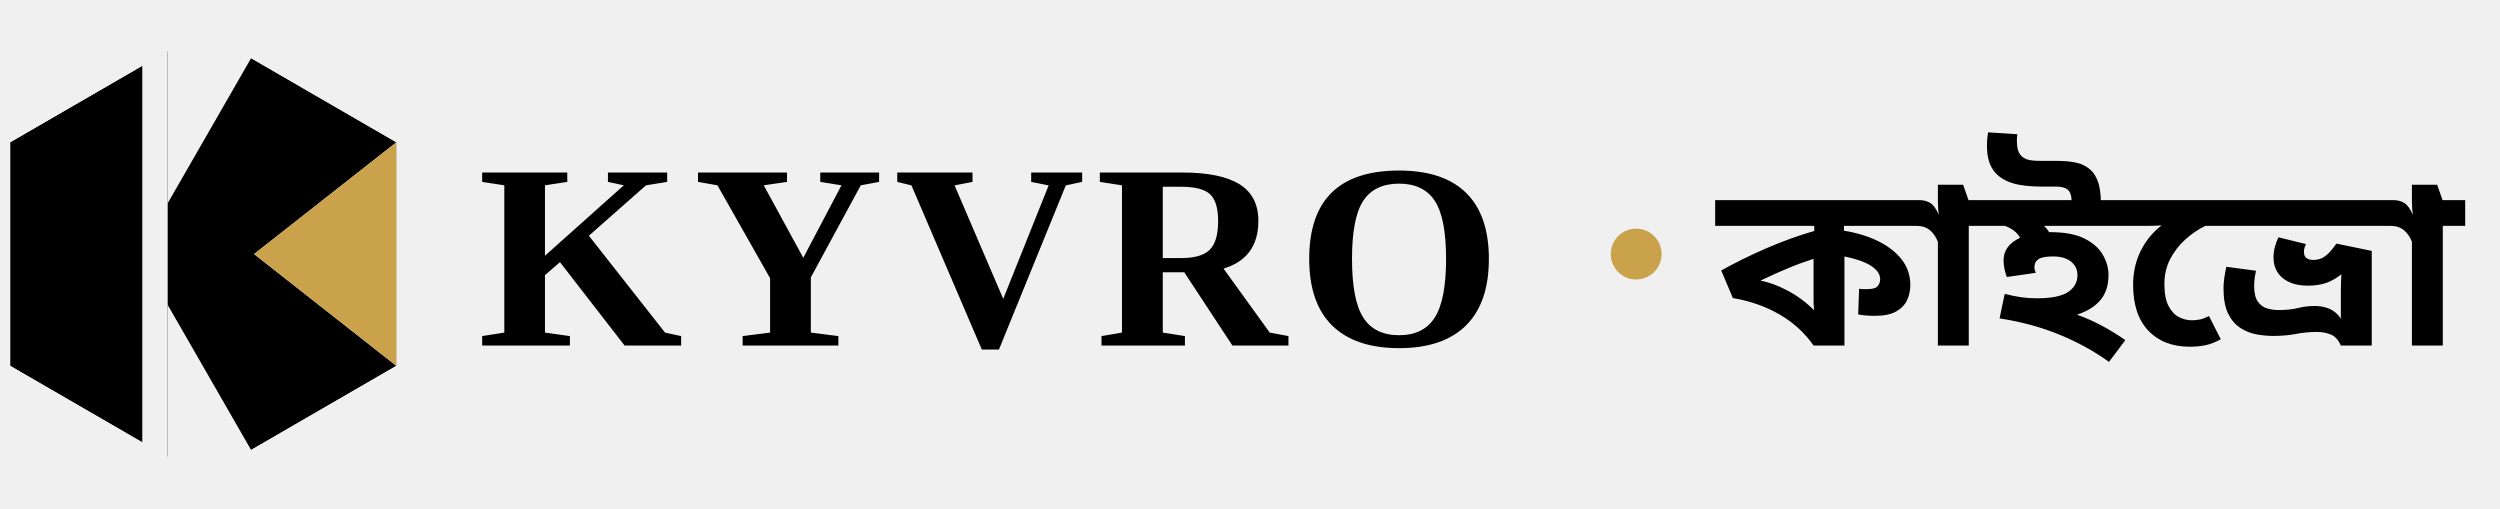
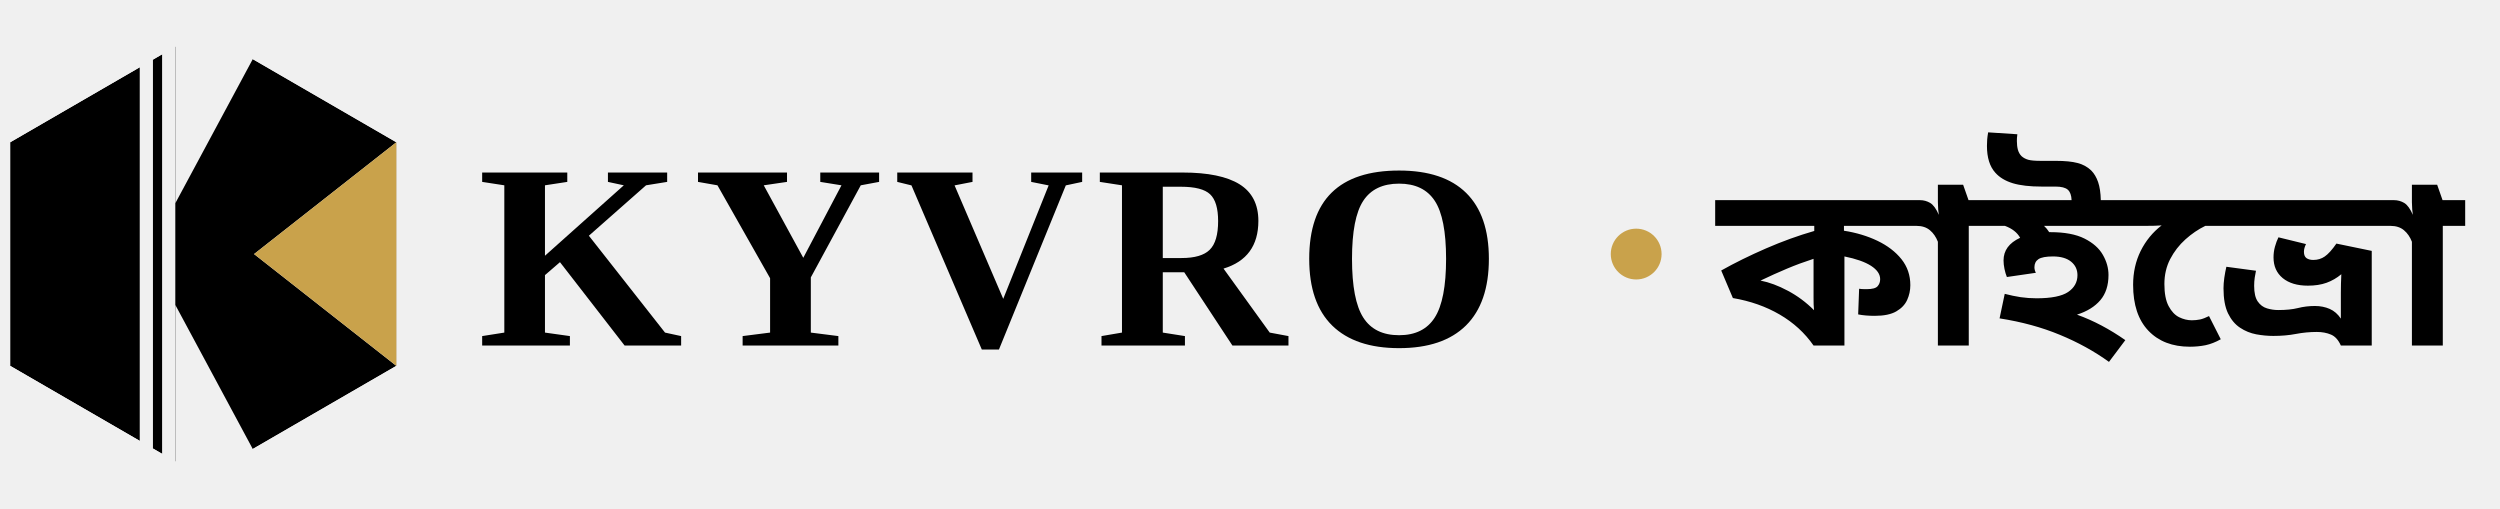
<svg xmlns="http://www.w3.org/2000/svg" viewBox="0 0 492 100">
  <g transform="translate(-10 0)">
    <mask id="kl" maskUnits="userSpaceOnUse" x="0" y="0" width="100" height="100">
      <polygon points="50,6 88,28 88,72 50,94 12,72 12,28" fill="#fff" />
-       <polygon points="38,0 43,0 43,100 38,100" fill="#000" />
-       <polygon points="43,0 66,0 43,40" fill="#000" />
-       <polygon points="43,100 66,100 43,60" fill="#000" />
+       <polygon points="37.5,0 44.5,0 44.5,100 37.5,100" fill="#000" />
+       <polygon points="44.5,0 66,0 44.5,40" fill="#000" />
+       <polygon points="44.5,100 66,100 44.5,60" fill="#000" />
+       <polygon points="40.1,11.73 41.9,10.69 41.9,89.31 40.1,88.27" fill="#fff" />
      <polygon points="88,28 60,50 88,72" fill="#000" />
    </mask>
    <polygon points="50,6 88,28 88,72 50,94 12,72 12,28" fill="#000000" mask="url(#kl)" />
    <polygon points="88,28 60,50 88,72" fill="#C9A24B" />
  </g>
  <text x="94" y="68" font-family="Georgia, 'Times New Roman', serif" font-weight="700" font-size="52" letter-spacing="2" fill="#000000">KYVRO</text>
  <circle cx="322.0" cy="50" r="5" fill="#C9A24B" />
  <text x="338.0" y="68" font-family="'Hind Siliguri', 'Kohinoor Bangla', 'Noto Sans Bengali', sans-serif" font-weight="700" font-size="46" fill="#000000" lang="bn">কাইভ্রো</text>
</svg>
